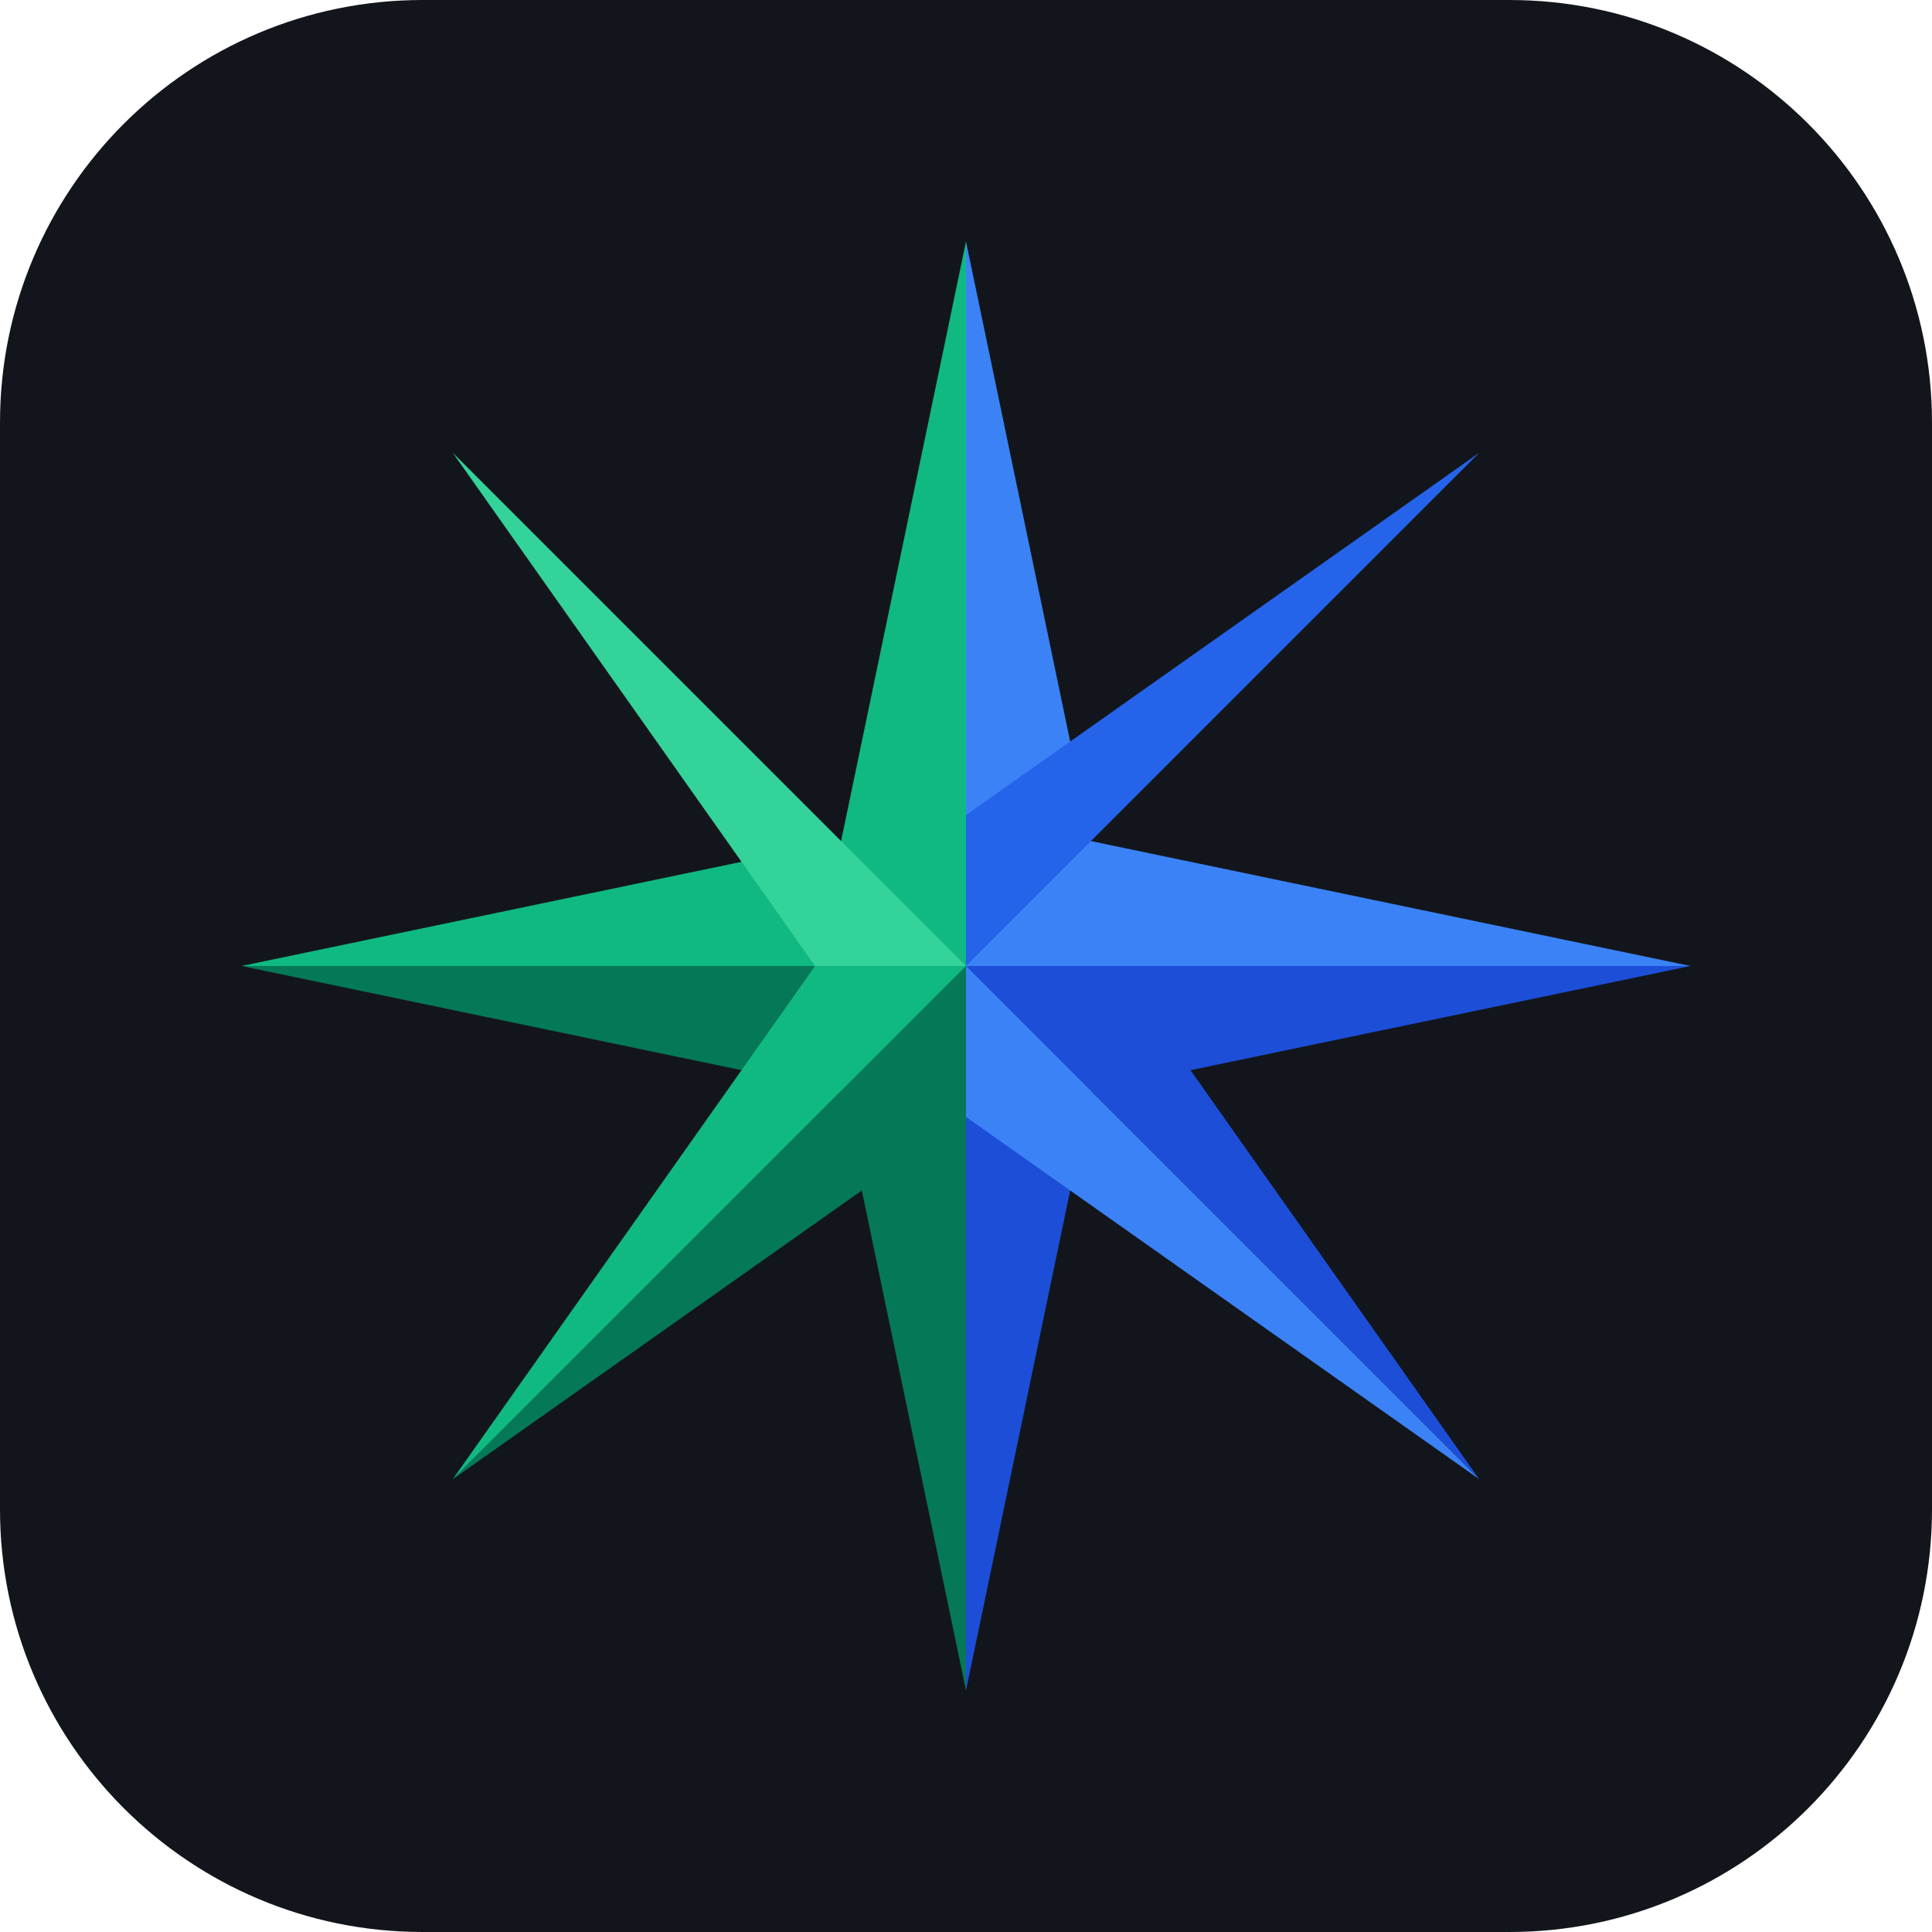
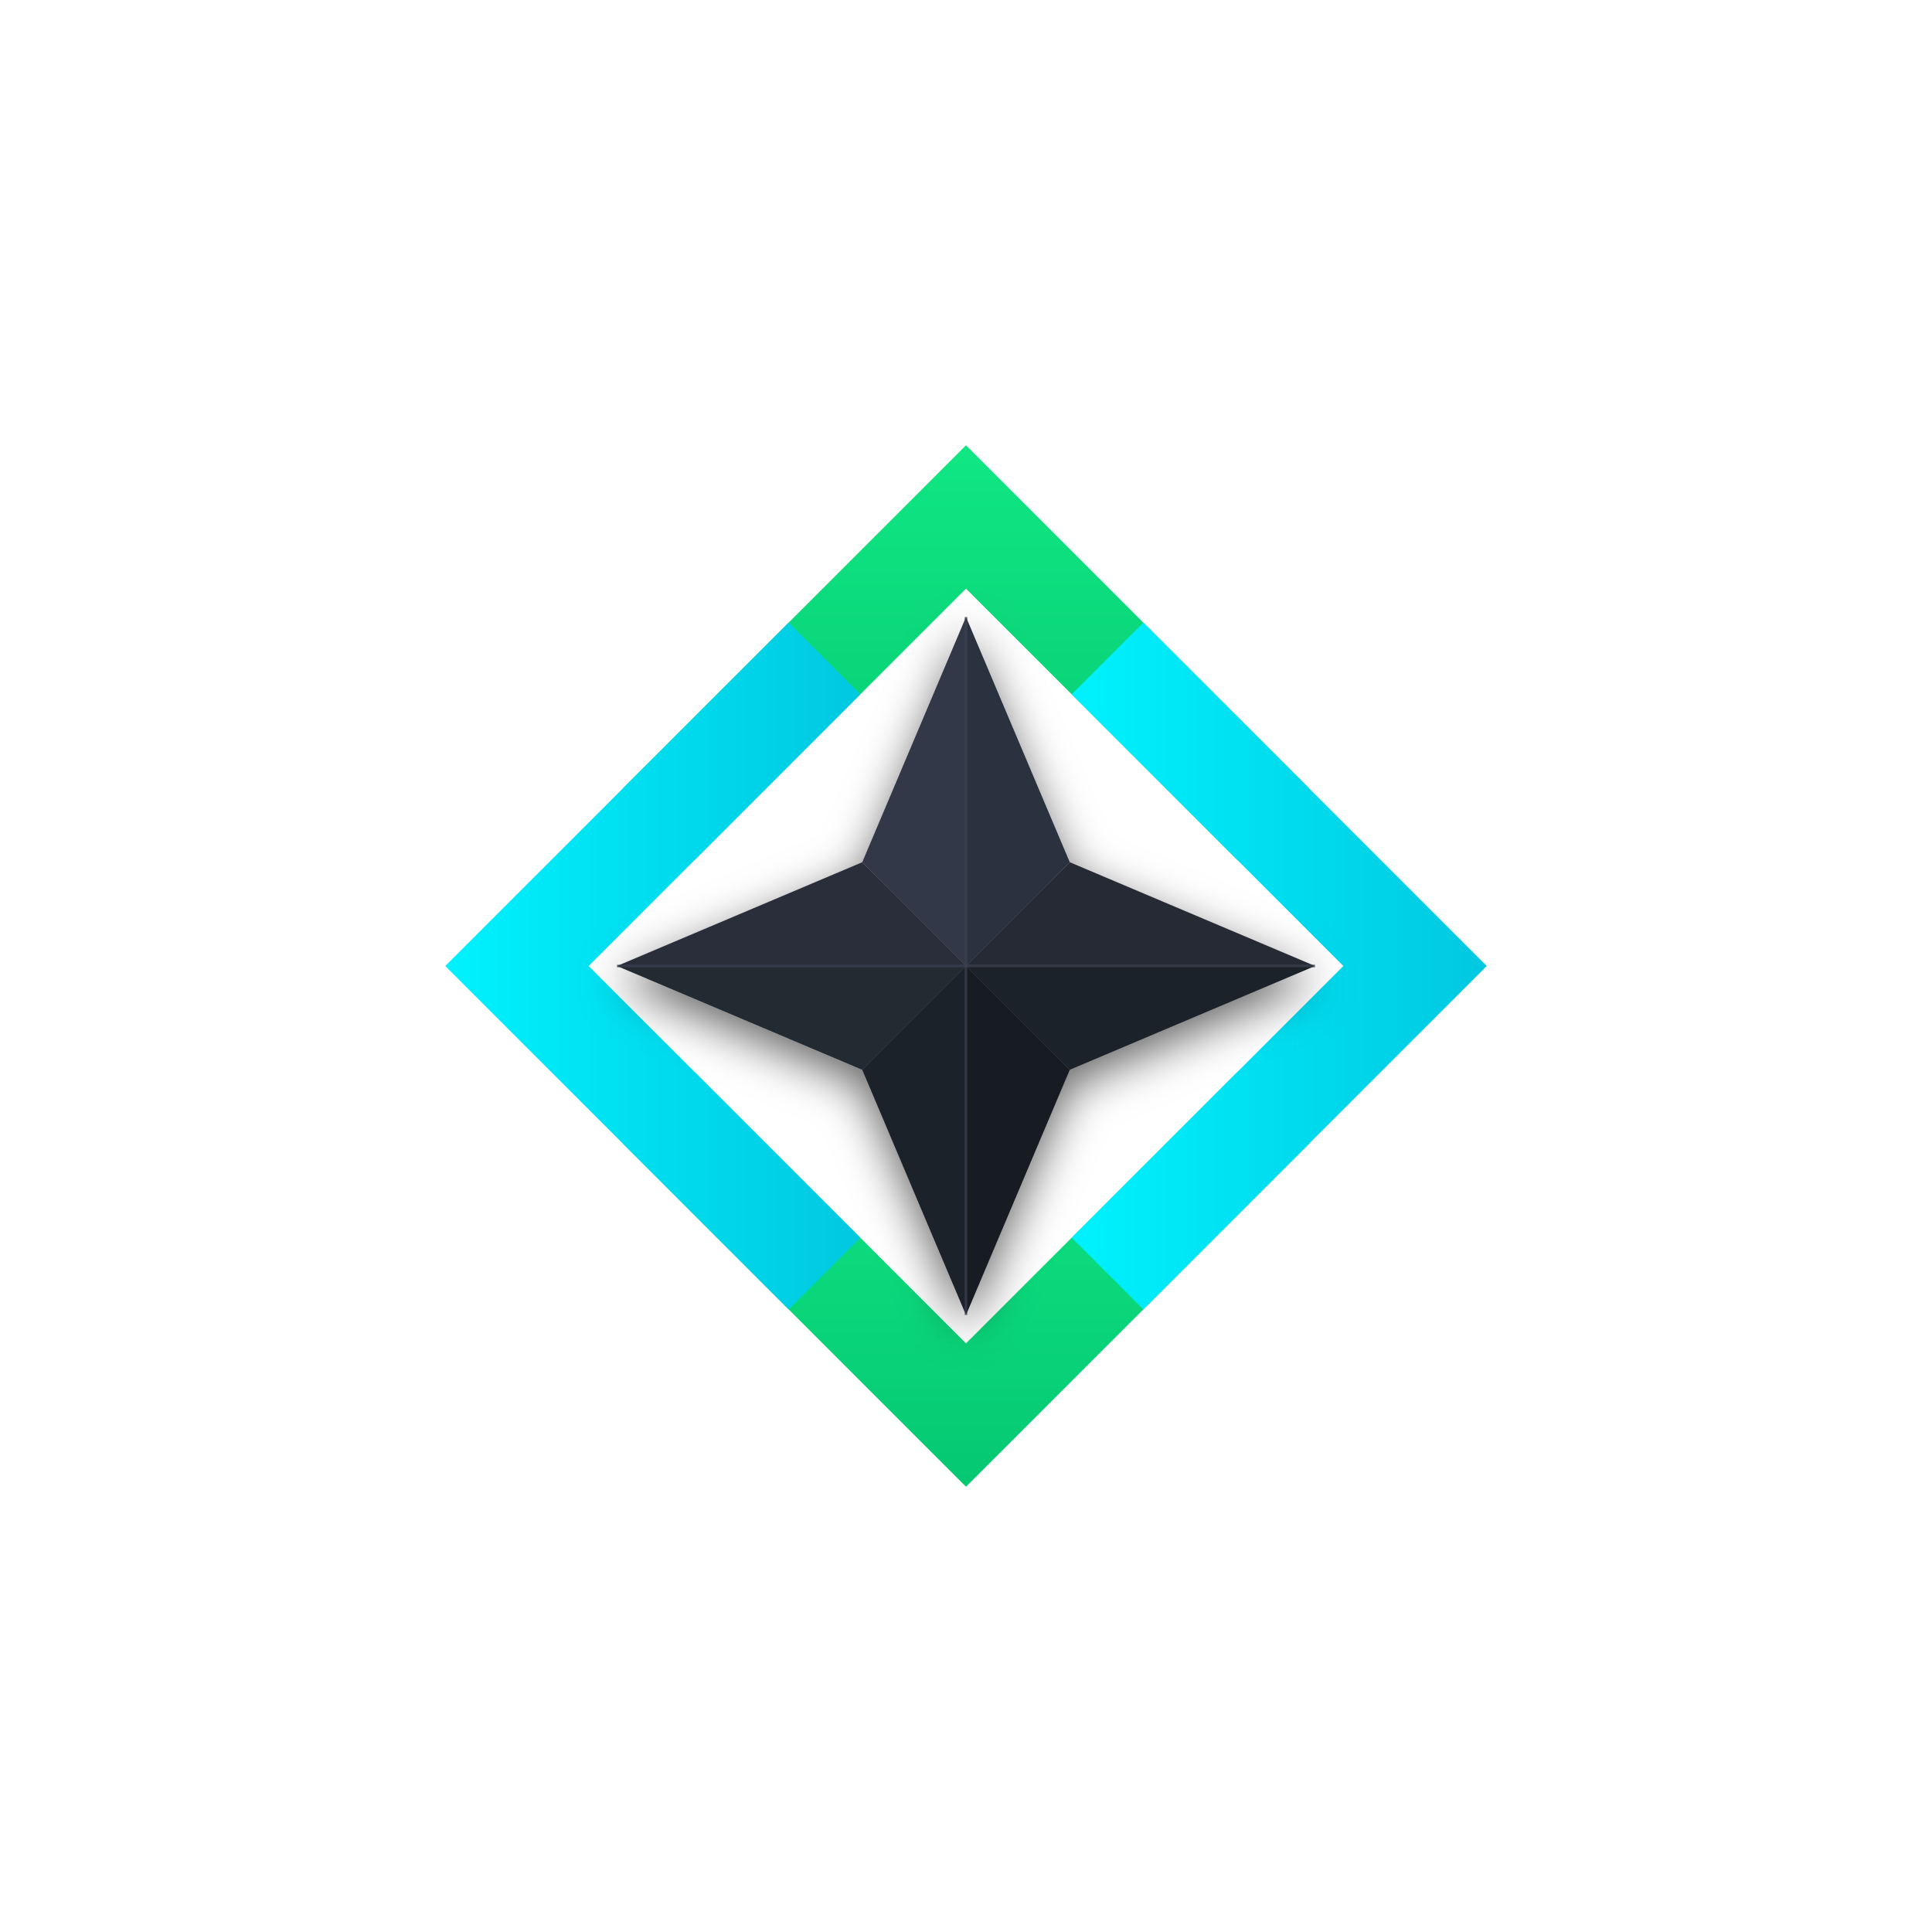
- <svg xmlns="http://www.w3.org/2000/svg" viewBox="0 0 128 128" width="128" height="128">
-   <rect width="128" height="128" rx="28" fill="#12161C" />
-   <polygon points="64,16 64,64 54,64" fill="#10B981" />
-   <polygon points="64,16 64,64 74,64" fill="#3B82F6" />
-   <polygon points="64,112 64,64 54,64" fill="#047857" />
-   <polygon points="64,112 64,64 74,64" fill="#1D4ED8" />
-   <polygon points="112,64 64,64 64,54" fill="#3B82F6" />
-   <polygon points="112,64 64,64 64,74" fill="#1D4ED8" />
-   <polygon points="16,64 64,64 64,54" fill="#10B981" />
-   <polygon points="16,64 64,64 64,74" fill="#047857" />
-   <polygon points="98,30 64,64 74,54" fill="#60A5FA" />
-   <polygon points="98,30 64,64 64,54" fill="#2563EB" />
-   <polygon points="30,30 64,64 54,64" fill="#34D399" />
-   <polygon points="30,30 64,64 54,54" fill="#059669" />
-   <polygon points="98,98 64,64 74,64" fill="#1D4ED8" />
-   <polygon points="98,98 64,64 64,74" fill="#3B82F6" />
-   <polygon points="30,98 64,64 64,74" fill="#047857" />
-   <polygon points="30,98 64,64 54,64" fill="#10B981" />
+ <svg xmlns="http://www.w3.org/2000/svg" viewBox="0 0 1024 1024" width="100%" height="100%">
+   <defs>
+     <linearGradient id="g-green" x1="0%" y1="0%" x2="0%" y2="100%">
+       <stop offset="0%" stop-color="#10e783" />
+       <stop offset="100%" stop-color="#05c872" />
+     </linearGradient>
+     <linearGradient id="g-cyan" x1="0%" y1="0%" x2="100%" y2="0%">
+       <stop offset="0%" stop-color="#00f2fe" />
+       <stop offset="100%" stop-color="#00c8e0" />
+     </linearGradient>
+     <filter id="star-shadow" x="-25%" y="-25%" width="150%" height="150%">
+       <feDropShadow dx="0" dy="8" stdDeviation="12" flood-color="#000000" flood-opacity="0.6" />
+     </filter>
+   </defs>
+   <g transform="translate(512, 512)">
+     <polygon points="0,-276 182,-94 144,-56 0,-200 -144,-56 -182,-94" fill="url(#g-green)" />
+     <polygon points="0,276 182,94 144,56 0,200 -144,56 -182,94" fill="url(#g-green)" />
+     <polygon points="-276,0 -94,-182 -56,-144 -200,0 -56,144 -94,182" fill="url(#g-cyan)" />
+     <polygon points="276,0 94,-182 56,-144 200,0 56,144 94,182" fill="url(#g-cyan)" />
+     <g filter="url(#star-shadow)">
+       <polygon points="0,0 0,-185 -55,-55" fill="#323846" />
+       <polygon points="0,0 -55,-55 -185,0" fill="#292e3a" />
+       <polygon points="0,0 -185,0 -55,55" fill="#242933" />
+       <polygon points="0,0 -55,55 0,185" fill="#1e222b" />
+       <polygon points="0,0 0,185 55,55" fill="#181b22" />
+       <polygon points="0,0 55,55 185,0" fill="#1d2029" />
+       <polygon points="0,0 185,0 55,-55" fill="#252a35" />
+       <polygon points="0,0 55,-55 0,-185" fill="#2c323f" />
+       <line x1="0" y1="-185" x2="0" y2="185" stroke="#3d4454" stroke-width="1.5" opacity="0.6" />
+       <line x1="-185" y1="0" x2="185" y2="0" stroke="#3d4454" stroke-width="1.5" opacity="0.6" />
+     </g>
+   </g>
</svg>
